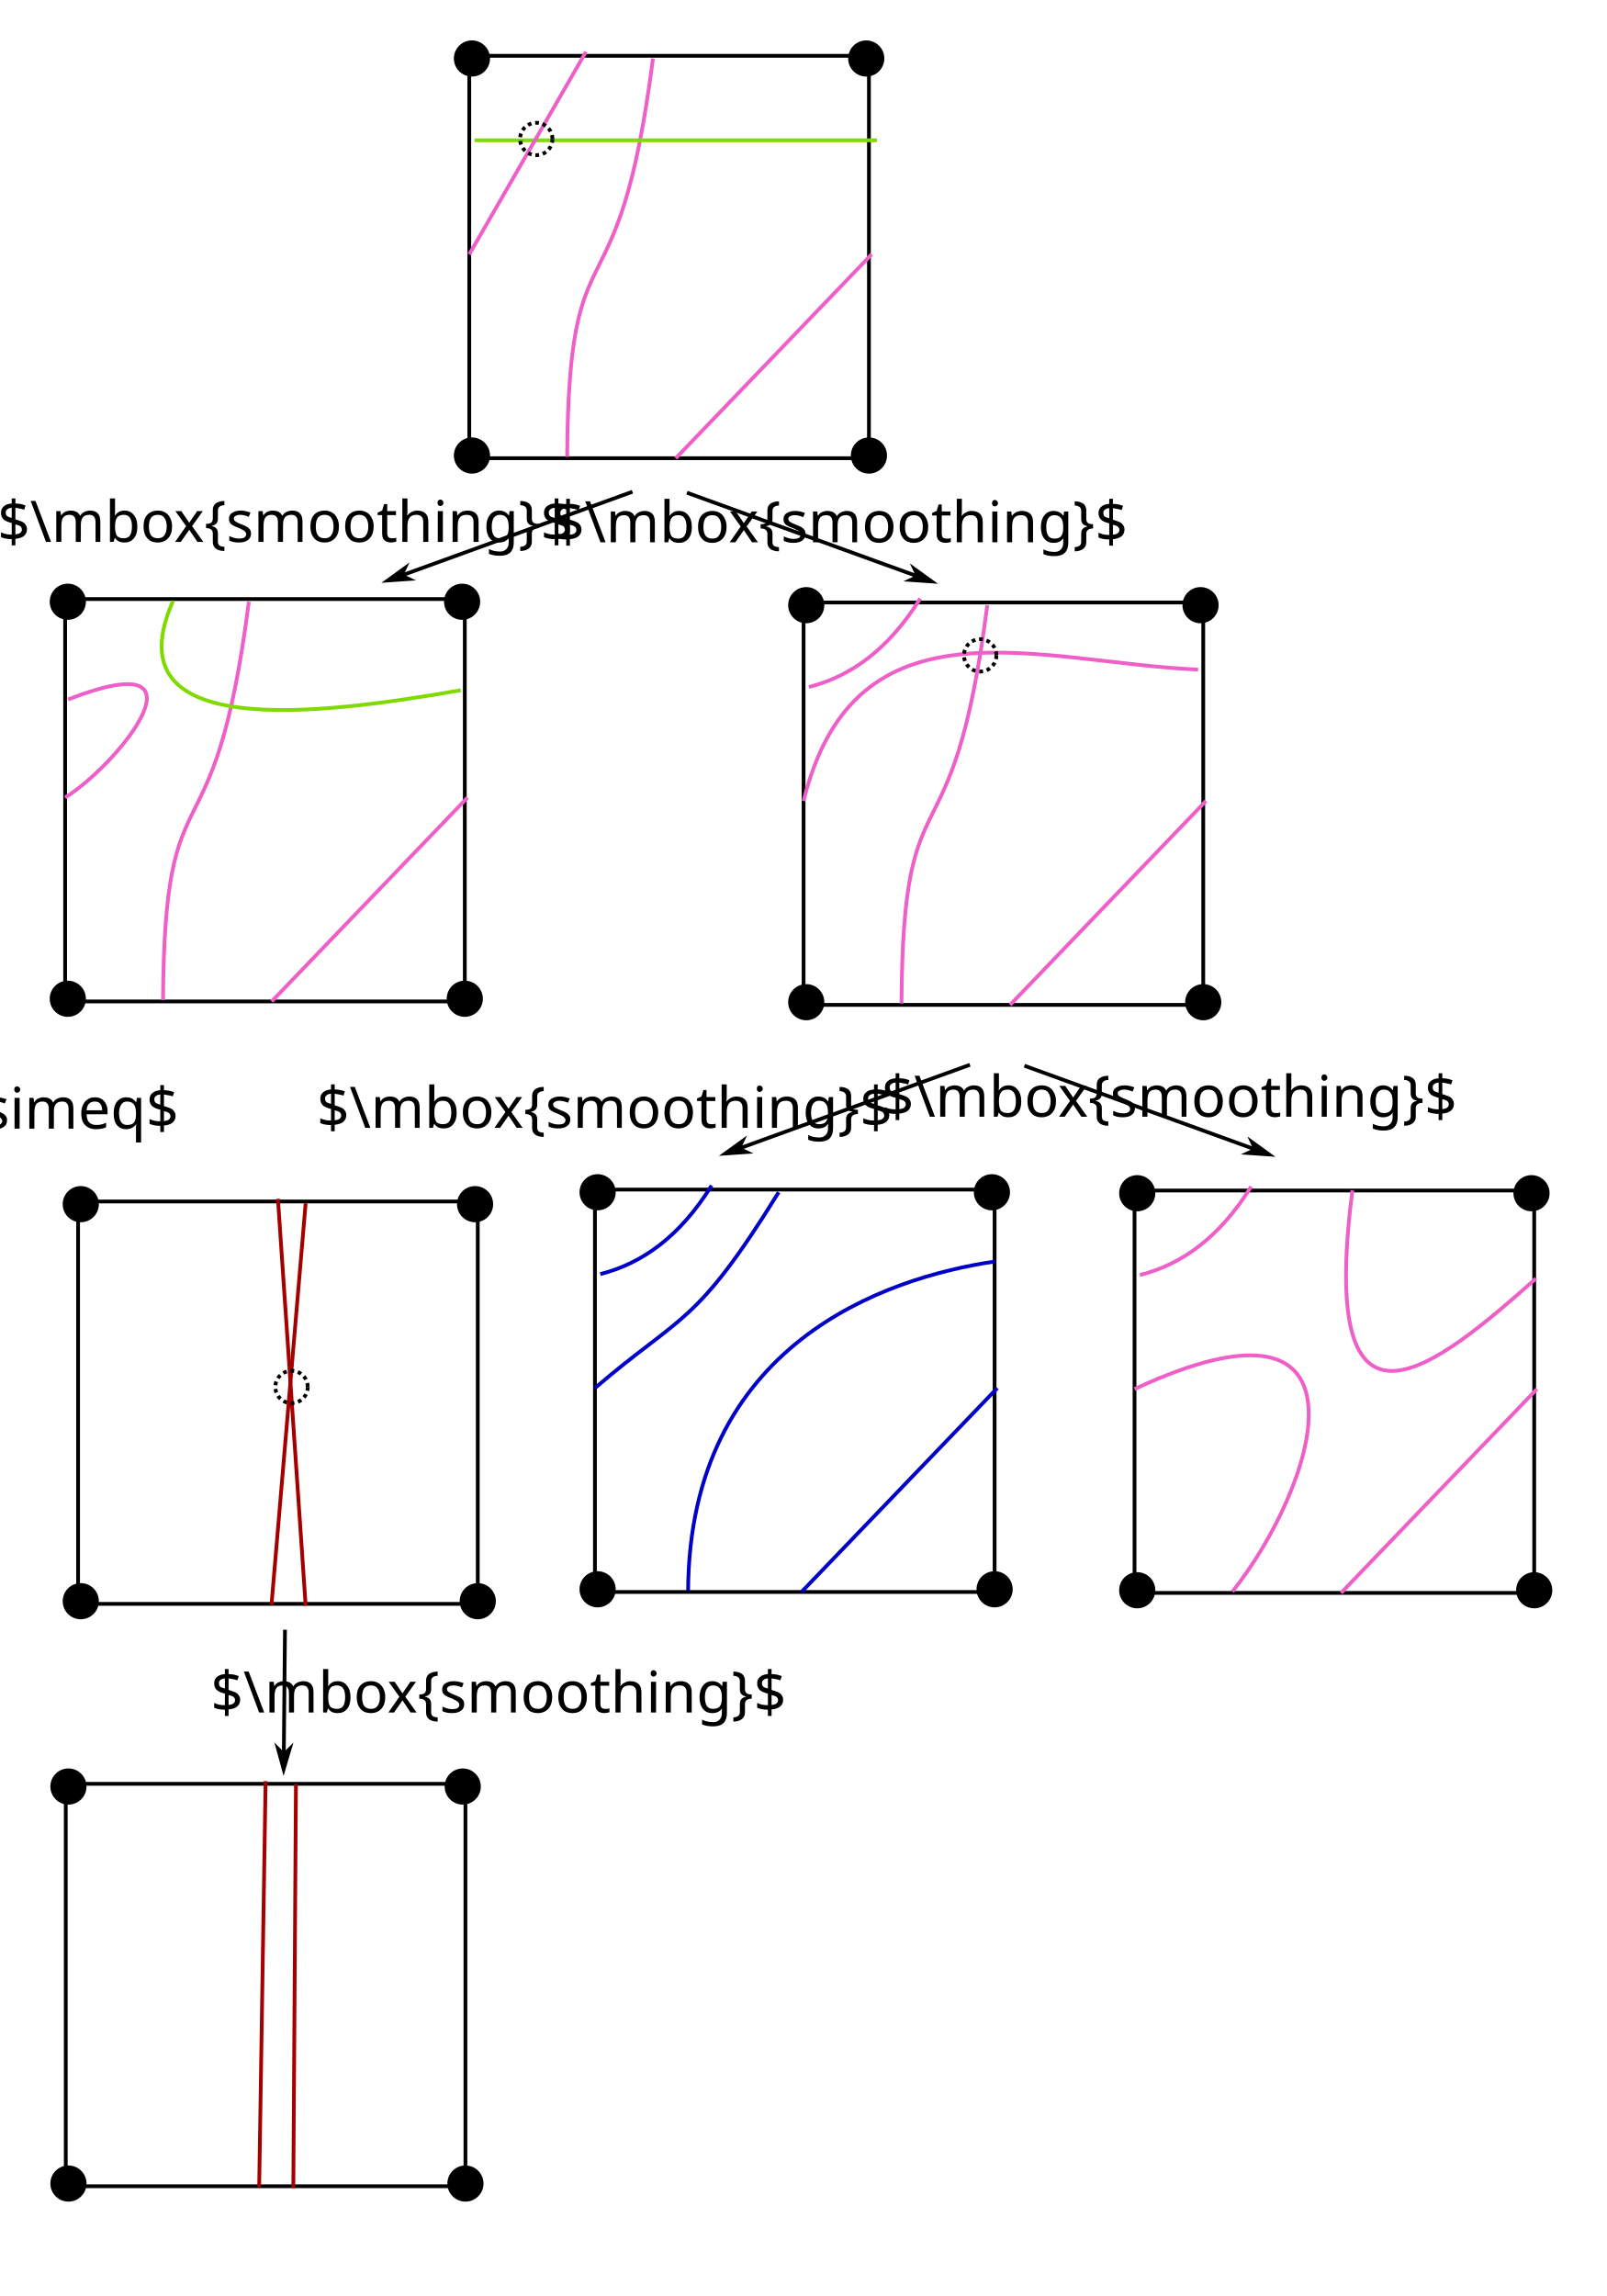
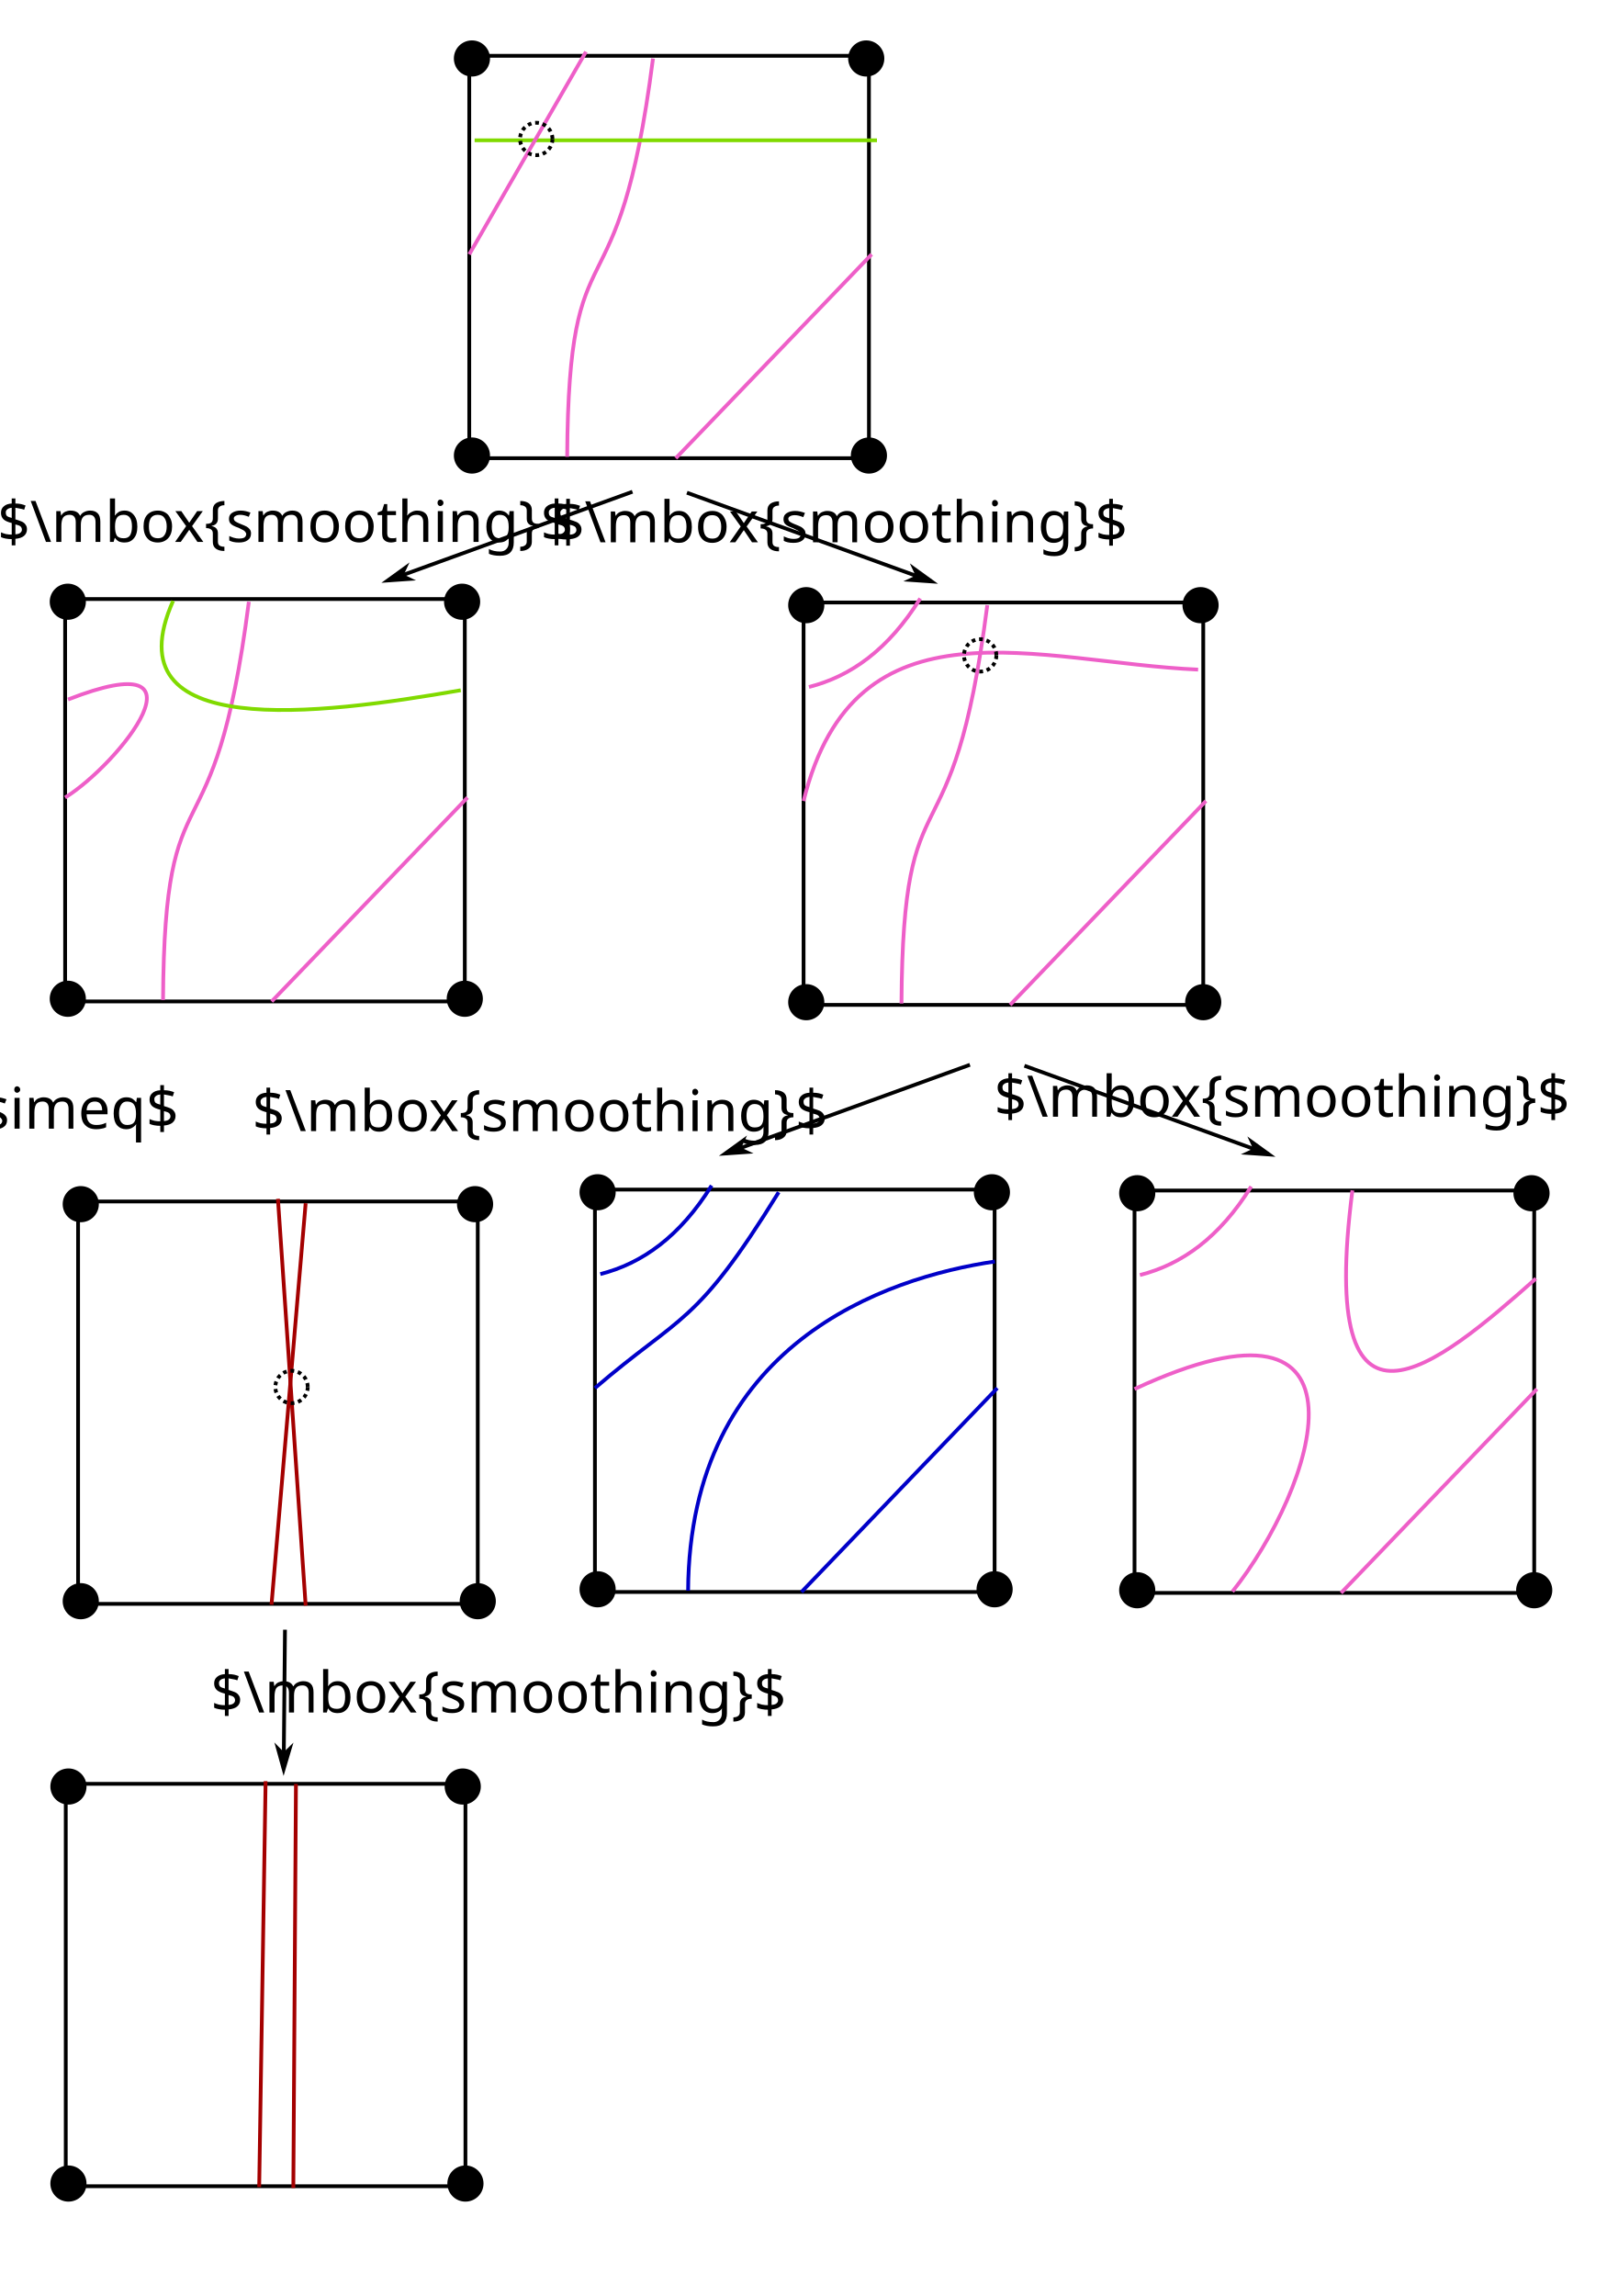
<svg xmlns="http://www.w3.org/2000/svg" width="3.5in" height="5in" viewBox="0 0 88.9 127" version="1.1" id="svg114700">
  <defs id="defs114697">
    <marker style="overflow:visible" id="Arrow1Mstart" refX="0" refY="0" orient="auto">
      <path transform="matrix(0.4,0,0,0.4,4,0)" style="fill:context-stroke;fill-rule:evenodd;stroke:context-stroke;stroke-width:1pt" d="M 0,0 5,-5 -12.5,0 5,5 Z" id="path2881" />
    </marker>
    <marker style="overflow:visible" id="Arrow1Mstart-0" refX="0" refY="0" orient="auto">
      <path transform="matrix(0.4,0,0,0.4,4,0)" style="fill:context-stroke;fill-rule:evenodd;stroke:context-stroke;stroke-width:1pt" d="M 0,0 5,-5 -12.5,0 5,5 Z" id="path2881-2" />
    </marker>
    <marker style="overflow:visible" id="Arrow1Mstart-6" refX="0" refY="0" orient="auto">
      <path transform="matrix(0.4,0,0,0.4,4,0)" style="fill:context-stroke;fill-rule:evenodd;stroke:context-stroke;stroke-width:1pt" d="M 0,0 5,-5 -12.5,0 5,5 Z" id="path2881-8" />
    </marker>
    <marker style="overflow:visible" id="Arrow1Mstart-6-9" refX="0" refY="0" orient="auto">
      <path transform="matrix(0.4,0,0,0.4,4,0)" style="fill:context-stroke;fill-rule:evenodd;stroke:context-stroke;stroke-width:1pt" d="M 0,0 5,-5 -12.5,0 5,5 Z" id="path2881-8-4" />
    </marker>
    <marker style="overflow:visible" id="Arrow1Mstart-9" refX="0" refY="0" orient="auto">
      <path transform="matrix(0.4,0,0,0.4,4,0)" style="fill:context-stroke;fill-rule:evenodd;stroke:context-stroke;stroke-width:1pt" d="M 0,0 5,-5 -12.5,0 5,5 Z" id="path2881-88" />
    </marker>
    <marker style="overflow:visible" id="Arrow1Mstart-0-6" refX="0" refY="0" orient="auto">
      <path transform="matrix(0.4,0,0,0.4,4,0)" style="fill:context-stroke;fill-rule:evenodd;stroke:context-stroke;stroke-width:1pt" d="M 0,0 5,-5 -12.5,0 5,5 Z" id="path2881-2-4" />
    </marker>
  </defs>
  <g id="layer1">
    <rect style="fill:none;fill-opacity:0.129;stroke:#000000;stroke-width:0.208;stroke-miterlimit:4;stroke-dasharray:none;stroke-opacity:1" id="rect100248-1" width="22.11" height="22.258" x="3.603" y="33.135" />
    <ellipse style="fill:#000000;fill-opacity:1;stroke:#000000;stroke-width:0.208;stroke-miterlimit:4;stroke-dasharray:none;stroke-opacity:1" id="path100453-7" cx="25.564" cy="33.284" rx="0.896" ry="0.896" />
    <ellipse style="fill:#000000;fill-opacity:1;stroke:#000000;stroke-width:0.208;stroke-miterlimit:4;stroke-dasharray:none;stroke-opacity:1" id="path100453-6-7" cx="3.751" cy="55.245" rx="0.896" ry="0.896" />
    <ellipse style="fill:#000000;fill-opacity:1;stroke:#000000;stroke-width:0.208;stroke-miterlimit:4;stroke-dasharray:none;stroke-opacity:1" id="path100453-1-2" cx="25.712" cy="55.245" rx="0.896" ry="0.896" />
    <ellipse style="fill:#000000;fill-opacity:1;stroke:#000000;stroke-width:0.208;stroke-miterlimit:4;stroke-dasharray:none;stroke-opacity:1" id="path100453-8-3" cx="3.751" cy="33.284" rx="0.896" ry="0.896" />
    <path style="fill:none;stroke:#ee5fc8;stroke-width:0.208;stroke-linecap:butt;stroke-linejoin:miter;stroke-miterlimit:4;stroke-dasharray:none;stroke-opacity:1" d="M 13.767,33.284 C 11.806,48.55 9.102,41.659 9.019,55.319" id="path100634-7" />
    <path style="fill:none;stroke:#80da00;stroke-width:0.208;stroke-linecap:butt;stroke-linejoin:miter;stroke-miterlimit:4;stroke-dasharray:none;stroke-opacity:1" d="M 25.49,38.18 C 17.617,39.548 6.108,41.023 9.575,33.239" id="path100634-5-5" />
    <path style="fill:none;stroke:#ee5fc8;stroke-width:0.208;stroke-linecap:butt;stroke-linejoin:miter;stroke-miterlimit:4;stroke-dasharray:none;stroke-opacity:1" d="m 3.603,44.116 c 3.026,-1.889 8.366,-8.629 0.161,-5.424" id="path101695-88" />
    <path style="fill:none;stroke:#ee5fc8;stroke-width:0.208;stroke-linecap:butt;stroke-linejoin:miter;stroke-miterlimit:4;stroke-dasharray:none;stroke-opacity:1" d="M 15.029,55.393 25.861,44.116" id="path101695-8-3" />
    <path style="fill:none;stroke:#000000;stroke-width:0.208;stroke-linecap:butt;stroke-linejoin:miter;stroke-miterlimit:4;stroke-dasharray:none;stroke-opacity:1;marker-start:url(#Arrow1Mstart)" d="M 21.483,32.097 34.987,27.2" id="path107026" />
    <path style="fill:none;stroke:#000000;stroke-width:0.208;stroke-linecap:butt;stroke-linejoin:miter;stroke-miterlimit:4;stroke-dasharray:none;stroke-opacity:1;marker-start:url(#Arrow1Mstart-0)" d="M 51.505,32.15 38.002,27.253" id="path107026-5" />
    <text xml:space="preserve" style="font-size:3.175px;line-height:1.25;font-family:sans-serif;text-align:center;letter-spacing:0px;word-spacing:0px;text-anchor:middle;stroke-width:0.11" x="17.842" y="29.975" id="text107965">
      <tspan id="tspan107963" style="font-size:3.175px;text-align:center;text-anchor:middle;stroke-width:0.11" x="17.842" y="29.975">$\mbox{smoothing}$</tspan>
    </text>
    <text xml:space="preserve" style="font-size:3.175px;line-height:1.25;font-family:sans-serif;letter-spacing:0px;word-spacing:0px;stroke-width:0.11;text-anchor:middle;text-align:center" x="65.82" y="29.996" id="text107965-3">
      <tspan id="tspan107963-8" style="font-size:3.175px;stroke-width:0.11;text-anchor:middle;text-align:center" x="48.517" y="29.996">$\mbox{smoothing}$</tspan>
    </text>
    <rect style="fill:none;fill-opacity:0.129;stroke:#000000;stroke-width:0.208;stroke-miterlimit:4;stroke-dasharray:none;stroke-opacity:1" id="rect100248-9-6-4" width="22.11" height="22.258" x="4.32" y="66.458" />
    <ellipse style="fill:#000000;fill-opacity:1;stroke:#000000;stroke-width:0.208;stroke-miterlimit:4;stroke-dasharray:none;stroke-opacity:1" id="path100453-2-5-8" cx="26.281" cy="66.607" rx="0.896" ry="0.896" />
    <ellipse style="fill:#000000;fill-opacity:1;stroke:#000000;stroke-width:0.208;stroke-miterlimit:4;stroke-dasharray:none;stroke-opacity:1" id="path100453-6-6-0-7" cx="4.468" cy="88.568" rx="0.896" ry="0.896" />
    <ellipse style="fill:#000000;fill-opacity:1;stroke:#000000;stroke-width:0.208;stroke-miterlimit:4;stroke-dasharray:none;stroke-opacity:1" id="path100453-1-3-9-2" cx="26.43" cy="88.568" rx="0.896" ry="0.896" />
    <ellipse style="fill:#000000;fill-opacity:1;stroke:#000000;stroke-width:0.208;stroke-miterlimit:4;stroke-dasharray:none;stroke-opacity:1" id="path100453-8-0-4-7" cx="4.468" cy="66.607" rx="0.896" ry="0.896" />
    <path style="fill:none;stroke:#a40000;stroke-width:0.208;stroke-linecap:butt;stroke-linejoin:miter;stroke-miterlimit:4;stroke-dasharray:none;stroke-opacity:1" d="M 15.02,88.761 16.909,66.555" id="path100634-5-4-2-0" />
    <path style="fill:none;stroke:#a40000;stroke-width:0.208;stroke-linecap:butt;stroke-linejoin:miter;stroke-miterlimit:4;stroke-dasharray:none;stroke-opacity:1" d="M 16.909,88.813 15.375,66.31" id="path100634-5-4-2-1-9" />
    <text xml:space="preserve" style="font-size:3.175px;line-height:1.25;font-family:sans-serif;letter-spacing:0px;word-spacing:0px;stroke-width:0.11;text-anchor:middle;text-align:center" x="12.266" y="62.429" id="text107965-38-2">
      <tspan id="tspan107963-3-7" style="font-size:3.175px;stroke-width:0.11;text-anchor:middle;text-align:center" x="5.015" y="62.429">$\simeq$</tspan>
    </text>
    <rect style="fill:none;fill-opacity:0.129;stroke:#000000;stroke-width:0.208;stroke-miterlimit:4;stroke-dasharray:none;stroke-opacity:1" id="rect100248-1-7" width="22.11" height="22.258" x="25.96" y="3.087" />
    <ellipse style="fill:#000000;fill-opacity:1;stroke:#000000;stroke-width:0.208;stroke-miterlimit:4;stroke-dasharray:none;stroke-opacity:1" id="path100453-7-1" cx="47.921" cy="3.235" rx="0.896" ry="0.896" />
    <ellipse style="fill:#000000;fill-opacity:1;stroke:#000000;stroke-width:0.208;stroke-miterlimit:4;stroke-dasharray:none;stroke-opacity:1" id="path100453-6-7-2" cx="26.108" cy="25.197" rx="0.896" ry="0.896" />
    <ellipse style="fill:#000000;fill-opacity:1;stroke:#000000;stroke-width:0.208;stroke-miterlimit:4;stroke-dasharray:none;stroke-opacity:1" id="path100453-1-2-7" cx="48.069" cy="25.197" rx="0.896" ry="0.896" />
    <ellipse style="fill:#000000;fill-opacity:1;stroke:#000000;stroke-width:0.208;stroke-miterlimit:4;stroke-dasharray:none;stroke-opacity:1" id="path100453-8-3-3" cx="26.108" cy="3.235" rx="0.896" ry="0.896" />
    <path style="fill:none;stroke:#ee5fc8;stroke-width:0.208;stroke-linecap:butt;stroke-linejoin:miter;stroke-miterlimit:4;stroke-dasharray:none;stroke-opacity:1" d="M 36.124,3.235 C 34.162,18.502 31.459,11.61 31.376,25.271" id="path100634-7-1" />
    <path style="fill:none;stroke:#80da00;stroke-width:0.208;stroke-linecap:butt;stroke-linejoin:miter;stroke-miterlimit:4;stroke-dasharray:none;stroke-opacity:1" d="m 48.514,7.761 c -22.11,0 -22.258,0 -22.258,0" id="path100634-5-5-0" />
    <path style="fill:none;stroke:#ee5fc8;stroke-width:0.208;stroke-linecap:butt;stroke-linejoin:miter;stroke-miterlimit:4;stroke-dasharray:none;stroke-opacity:1" d="M 25.96,14.068 32.415,2.864" id="path101695-88-8" />
    <path style="fill:none;stroke:#ee5fc8;stroke-width:0.208;stroke-linecap:butt;stroke-linejoin:miter;stroke-miterlimit:4;stroke-dasharray:none;stroke-opacity:1" d="M 37.385,25.345 48.218,14.068" id="path101695-8-3-6" />
    <ellipse style="fill:none;fill-opacity:1;stroke:#000000;stroke-width:0.208;stroke-miterlimit:4;stroke-dasharray:0.208, 0.208;stroke-dashoffset:0;stroke-opacity:1" id="path100453-8-7-5" cx="29.666" cy="7.687" rx="0.896" ry="0.896" />
    <ellipse style="fill:none;fill-opacity:1;stroke:#000000;stroke-width:0.208;stroke-miterlimit:4;stroke-dasharray:0.208, 0.208;stroke-dashoffset:0;stroke-opacity:1" id="path100453-8-7-5-3" cx="16.128" cy="76.719" rx="0.896" ry="0.896" />
    <rect style="fill:none;fill-opacity:0.129;stroke:#000000;stroke-width:0.208;stroke-miterlimit:4;stroke-dasharray:none;stroke-opacity:1" id="rect100248-9-6-4-2" width="22.11" height="22.258" x="3.638" y="98.67" />
    <ellipse style="fill:#000000;fill-opacity:1;stroke:#000000;stroke-width:0.208;stroke-miterlimit:4;stroke-dasharray:none;stroke-opacity:1" id="path100453-2-5-8-1" cx="25.599" cy="98.819" rx="0.896" ry="0.896" />
    <ellipse style="fill:#000000;fill-opacity:1;stroke:#000000;stroke-width:0.208;stroke-miterlimit:4;stroke-dasharray:none;stroke-opacity:1" id="path100453-6-6-0-7-5" cx="3.786" cy="120.78" rx="0.896" ry="0.896" />
    <ellipse style="fill:#000000;fill-opacity:1;stroke:#000000;stroke-width:0.208;stroke-miterlimit:4;stroke-dasharray:none;stroke-opacity:1" id="path100453-1-3-9-2-6" cx="25.748" cy="120.78" rx="0.896" ry="0.896" />
    <ellipse style="fill:#000000;fill-opacity:1;stroke:#000000;stroke-width:0.208;stroke-miterlimit:4;stroke-dasharray:none;stroke-opacity:1" id="path100453-8-0-4-7-6" cx="3.786" cy="98.819" rx="0.896" ry="0.896" />
    <path style="fill:none;stroke:#a40000;stroke-width:0.208;stroke-linecap:butt;stroke-linejoin:miter;stroke-miterlimit:4;stroke-dasharray:none;stroke-opacity:1" d="M 14.338,120.973 14.693,98.522" id="path100634-5-4-2-0-5" />
    <path style="fill:none;stroke:#a40000;stroke-width:0.208;stroke-linecap:butt;stroke-linejoin:miter;stroke-miterlimit:4;stroke-dasharray:none;stroke-opacity:1" d="M 16.227,121.025 16.372,98.679" id="path100634-5-4-2-1-9-9" />
    <path style="fill:none;stroke:#000000;stroke-width:0.208;stroke-linecap:butt;stroke-linejoin:miter;stroke-miterlimit:4;stroke-dasharray:none;stroke-opacity:1;marker-start:url(#Arrow1Mstart-6-9)" d="m 15.692,97.823 0.073,-7.677" id="path107026-54" />
    <text xml:space="preserve" style="font-size:3.175px;line-height:1.25;font-family:sans-serif;text-align:center;letter-spacing:0px;word-spacing:0px;text-anchor:middle;stroke-width:0.11" x="29.634" y="94.724" id="text107965-5">
      <tspan id="tspan107963-82" style="font-size:3.175px;text-align:center;text-anchor:middle;stroke-width:0.11" x="29.634" y="94.724">$\mbox{smoothing}$</tspan>
    </text>
    <rect style="fill:none;fill-opacity:0.129;stroke:#000000;stroke-width:0.208;stroke-miterlimit:4;stroke-dasharray:none;stroke-opacity:1" id="rect100248-1-7-9" width="22.11" height="22.258" x="44.454" y="33.326" />
    <ellipse style="fill:#000000;fill-opacity:1;stroke:#000000;stroke-width:0.208;stroke-miterlimit:4;stroke-dasharray:none;stroke-opacity:1" id="path100453-7-1-3" cx="66.415" cy="33.474" rx="0.896" ry="0.896" />
    <ellipse style="fill:#000000;fill-opacity:1;stroke:#000000;stroke-width:0.208;stroke-miterlimit:4;stroke-dasharray:none;stroke-opacity:1" id="path100453-6-7-2-9" cx="44.602" cy="55.435" rx="0.896" ry="0.896" />
    <ellipse style="fill:#000000;fill-opacity:1;stroke:#000000;stroke-width:0.208;stroke-miterlimit:4;stroke-dasharray:none;stroke-opacity:1" id="path100453-1-2-7-6" cx="66.563" cy="55.435" rx="0.896" ry="0.896" />
    <ellipse style="fill:#000000;fill-opacity:1;stroke:#000000;stroke-width:0.208;stroke-miterlimit:4;stroke-dasharray:none;stroke-opacity:1" id="path100453-8-3-3-4" cx="44.602" cy="33.474" rx="0.896" ry="0.896" />
    <path style="fill:none;stroke:#ee5fc8;stroke-width:0.208;stroke-linecap:butt;stroke-linejoin:miter;stroke-miterlimit:4;stroke-dasharray:none;stroke-opacity:1" d="M 54.618,33.474 C 52.657,48.74 49.953,41.849 49.87,55.509" id="path100634-7-1-1" />
    <path style="fill:none;stroke:#ee5fc8;stroke-width:0.208;stroke-linecap:butt;stroke-linejoin:miter;stroke-miterlimit:4;stroke-dasharray:none;stroke-opacity:1" d="m 50.909,33.103 c -1.755,2.822 -3.844,4.311 -6.158,4.897" id="path100634-5-5-0-3" />
    <path style="fill:none;stroke:#ee5fc8;stroke-width:0.208;stroke-linecap:butt;stroke-linejoin:miter;stroke-miterlimit:4;stroke-dasharray:none;stroke-opacity:1" d="m 44.454,44.306 c 2.844,-11.555 13.036,-7.653 21.826,-7.268" id="path101695-88-8-3" />
    <path style="fill:none;stroke:#ee5fc8;stroke-width:0.208;stroke-linecap:butt;stroke-linejoin:miter;stroke-miterlimit:4;stroke-dasharray:none;stroke-opacity:1" d="M 55.88,55.584 66.712,44.306" id="path101695-8-3-6-6" />
    <rect style="fill:none;fill-opacity:0.129;stroke:#000000;stroke-width:0.208;stroke-miterlimit:4;stroke-dasharray:none;stroke-opacity:1" id="rect100248-1-7-9-0" width="22.11" height="22.258" x="32.912" y="65.8" />
    <ellipse style="fill:#000000;fill-opacity:1;stroke:#000000;stroke-width:0.208;stroke-miterlimit:4;stroke-dasharray:none;stroke-opacity:1" id="path100453-7-1-3-7" cx="54.873" cy="65.948" rx="0.896" ry="0.896" />
    <ellipse style="fill:#000000;fill-opacity:1;stroke:#000000;stroke-width:0.208;stroke-miterlimit:4;stroke-dasharray:none;stroke-opacity:1" id="path100453-6-7-2-9-5" cx="33.06" cy="87.909" rx="0.896" ry="0.896" />
    <ellipse style="fill:#000000;fill-opacity:1;stroke:#000000;stroke-width:0.208;stroke-miterlimit:4;stroke-dasharray:none;stroke-opacity:1" id="path100453-1-2-7-6-8" cx="55.022" cy="87.909" rx="0.896" ry="0.896" />
    <ellipse style="fill:#000000;fill-opacity:1;stroke:#000000;stroke-width:0.208;stroke-miterlimit:4;stroke-dasharray:none;stroke-opacity:1" id="path100453-8-3-3-4-3" cx="33.06" cy="65.948" rx="0.896" ry="0.896" />
    <path style="fill:none;stroke:#0000c8;stroke-width:0.208;stroke-linecap:butt;stroke-linejoin:miter;stroke-miterlimit:4;stroke-dasharray:none;stroke-opacity:1" d="M 55.038,69.778 C 48.984,70.67 38.149,74.323 38.066,87.984" id="path100634-7-1-1-6" />
    <path style="fill:none;stroke:#0000c8;stroke-width:0.208;stroke-linecap:butt;stroke-linejoin:miter;stroke-miterlimit:4;stroke-dasharray:none;stroke-opacity:1" d="m 39.367,65.577 c -1.755,2.822 -3.844,4.311 -6.158,4.897" id="path100634-5-5-0-3-7" />
    <path style="fill:none;stroke:#0000c8;stroke-width:0.208;stroke-linecap:butt;stroke-linejoin:miter;stroke-miterlimit:4;stroke-dasharray:none;stroke-opacity:1" d="m 32.912,76.78 c 4.785,-4.106 5.571,-3.4 10.164,-10.832" id="path101695-88-8-3-9" />
    <path style="fill:none;stroke:#0000c8;stroke-width:0.208;stroke-linecap:butt;stroke-linejoin:miter;stroke-miterlimit:4;stroke-dasharray:none;stroke-opacity:1" d="M 44.338,88.058 55.17,76.78" id="path101695-8-3-6-6-0" />
    <rect style="fill:none;fill-opacity:0.129;stroke:#000000;stroke-width:0.208;stroke-miterlimit:4;stroke-dasharray:none;stroke-opacity:1" id="rect100248-1-7-9-0-6" width="22.11" height="22.258" x="62.763" y="65.852" />
    <ellipse style="fill:#000000;fill-opacity:1;stroke:#000000;stroke-width:0.208;stroke-miterlimit:4;stroke-dasharray:none;stroke-opacity:1" id="path100453-7-1-3-7-4" cx="84.724" cy="66.001" rx="0.896" ry="0.896" />
    <ellipse style="fill:#000000;fill-opacity:1;stroke:#000000;stroke-width:0.208;stroke-miterlimit:4;stroke-dasharray:none;stroke-opacity:1" id="path100453-6-7-2-9-5-0" cx="62.912" cy="87.962" rx="0.896" ry="0.896" />
    <ellipse style="fill:#000000;fill-opacity:1;stroke:#000000;stroke-width:0.208;stroke-miterlimit:4;stroke-dasharray:none;stroke-opacity:1" id="path100453-1-2-7-6-8-4" cx="84.873" cy="87.962" rx="0.896" ry="0.896" />
    <ellipse style="fill:#000000;fill-opacity:1;stroke:#000000;stroke-width:0.208;stroke-miterlimit:4;stroke-dasharray:none;stroke-opacity:1" id="path100453-8-3-3-4-3-9" cx="62.912" cy="66.001" rx="0.896" ry="0.896" />
    <path style="fill:none;stroke:#ee5fc8;stroke-width:0.208;stroke-linecap:butt;stroke-linejoin:miter;stroke-miterlimit:4;stroke-dasharray:none;stroke-opacity:1" d="m 74.816,65.843 c -1.962,15.266 4.673,9.739 10.151,4.88" id="path100634-7-1-1-6-5" />
    <path style="fill:none;stroke:#ee5fc8;stroke-width:0.208;stroke-linecap:butt;stroke-linejoin:miter;stroke-miterlimit:4;stroke-dasharray:none;stroke-opacity:1" d="m 69.218,65.63 c -1.755,2.822 -3.844,4.311 -6.158,4.897" id="path100634-5-5-0-3-7-7" />
    <path style="fill:none;stroke:#ee5fc8;stroke-width:0.208;stroke-linecap:butt;stroke-linejoin:miter;stroke-miterlimit:4;stroke-dasharray:none;stroke-opacity:1" d="m 62.763,76.833 c 13.913,-6.467 9.951,5.52 5.416,11.203" id="path101695-88-8-3-9-5" />
    <path style="fill:none;stroke:#ee5fc8;stroke-width:0.208;stroke-linecap:butt;stroke-linejoin:miter;stroke-miterlimit:4;stroke-dasharray:none;stroke-opacity:1" d="m 74.189,88.11 10.832,-11.277" id="path101695-8-3-6-6-0-9" />
    <path style="fill:none;stroke:#000000;stroke-width:0.208;stroke-linecap:butt;stroke-linejoin:miter;stroke-miterlimit:4;stroke-dasharray:none;stroke-opacity:1;marker-start:url(#Arrow1Mstart-9)" d="m 40.154,63.794 13.503,-4.897" id="path107026-6" />
    <path style="fill:none;stroke:#000000;stroke-width:0.208;stroke-linecap:butt;stroke-linejoin:miter;stroke-miterlimit:4;stroke-dasharray:none;stroke-opacity:1;marker-start:url(#Arrow1Mstart-0-6)" d="M 70.175,63.847 56.672,58.95" id="path107026-5-4" />
-     <text xml:space="preserve" style="font-size:3.175px;line-height:1.25;font-family:sans-serif;text-align:center;letter-spacing:0px;word-spacing:0px;text-anchor:middle;stroke-width:0.11" x="35.506" y="62.386" id="text107965-1">
-       <tspan id="tspan107963-2" style="font-size:3.175px;text-align:center;text-anchor:middle;stroke-width:0.11" x="35.506" y="62.386">$\mbox{smoothing}$</tspan>
+     <text xml:space="preserve" style="font-size:3.175px;line-height:1.25;font-family:sans-serif;text-align:center;letter-spacing:0px;word-spacing:0px;text-anchor:middle;stroke-width:0.11" x="31.936" y="62.565" id="text107965-1">
+       <tspan id="tspan107963-2" style="font-size:3.175px;text-align:center;text-anchor:middle;stroke-width:0.11" x="31.936" y="62.565">$\mbox{smoothing}$</tspan>
    </text>
-     <text xml:space="preserve" style="font-size:3.175px;line-height:1.25;font-family:sans-serif;letter-spacing:0px;word-spacing:0px;stroke-width:0.11;text-anchor:middle;text-align:center" x="84.045" y="61.768" id="text107965-3-9">
-       <tspan id="tspan107963-8-0" style="font-size:3.175px;stroke-width:0.11;text-anchor:middle;text-align:center" x="66.742" y="61.768">$\mbox{smoothing}$</tspan>
+     <text xml:space="preserve" style="font-size:3.175px;line-height:1.25;font-family:sans-serif;text-align:center;letter-spacing:0px;word-spacing:0px;text-anchor:middle;stroke-width:0.11" x="72.979" y="61.768" id="text107965-3-9">
+       <tspan id="tspan107963-8-0" style="font-size:3.175px;text-align:center;text-anchor:middle;stroke-width:0.11" x="72.979" y="61.768">$\mbox{smoothing}$</tspan>
    </text>
    <ellipse style="fill:none;fill-opacity:1;stroke:#000000;stroke-width:0.208;stroke-miterlimit:4;stroke-dasharray:0.208, 0.208;stroke-dashoffset:0;stroke-opacity:1" id="path100453-8-7-5-4" cx="54.224" cy="36.251" rx="0.896" ry="0.896" />
  </g>
</svg>
